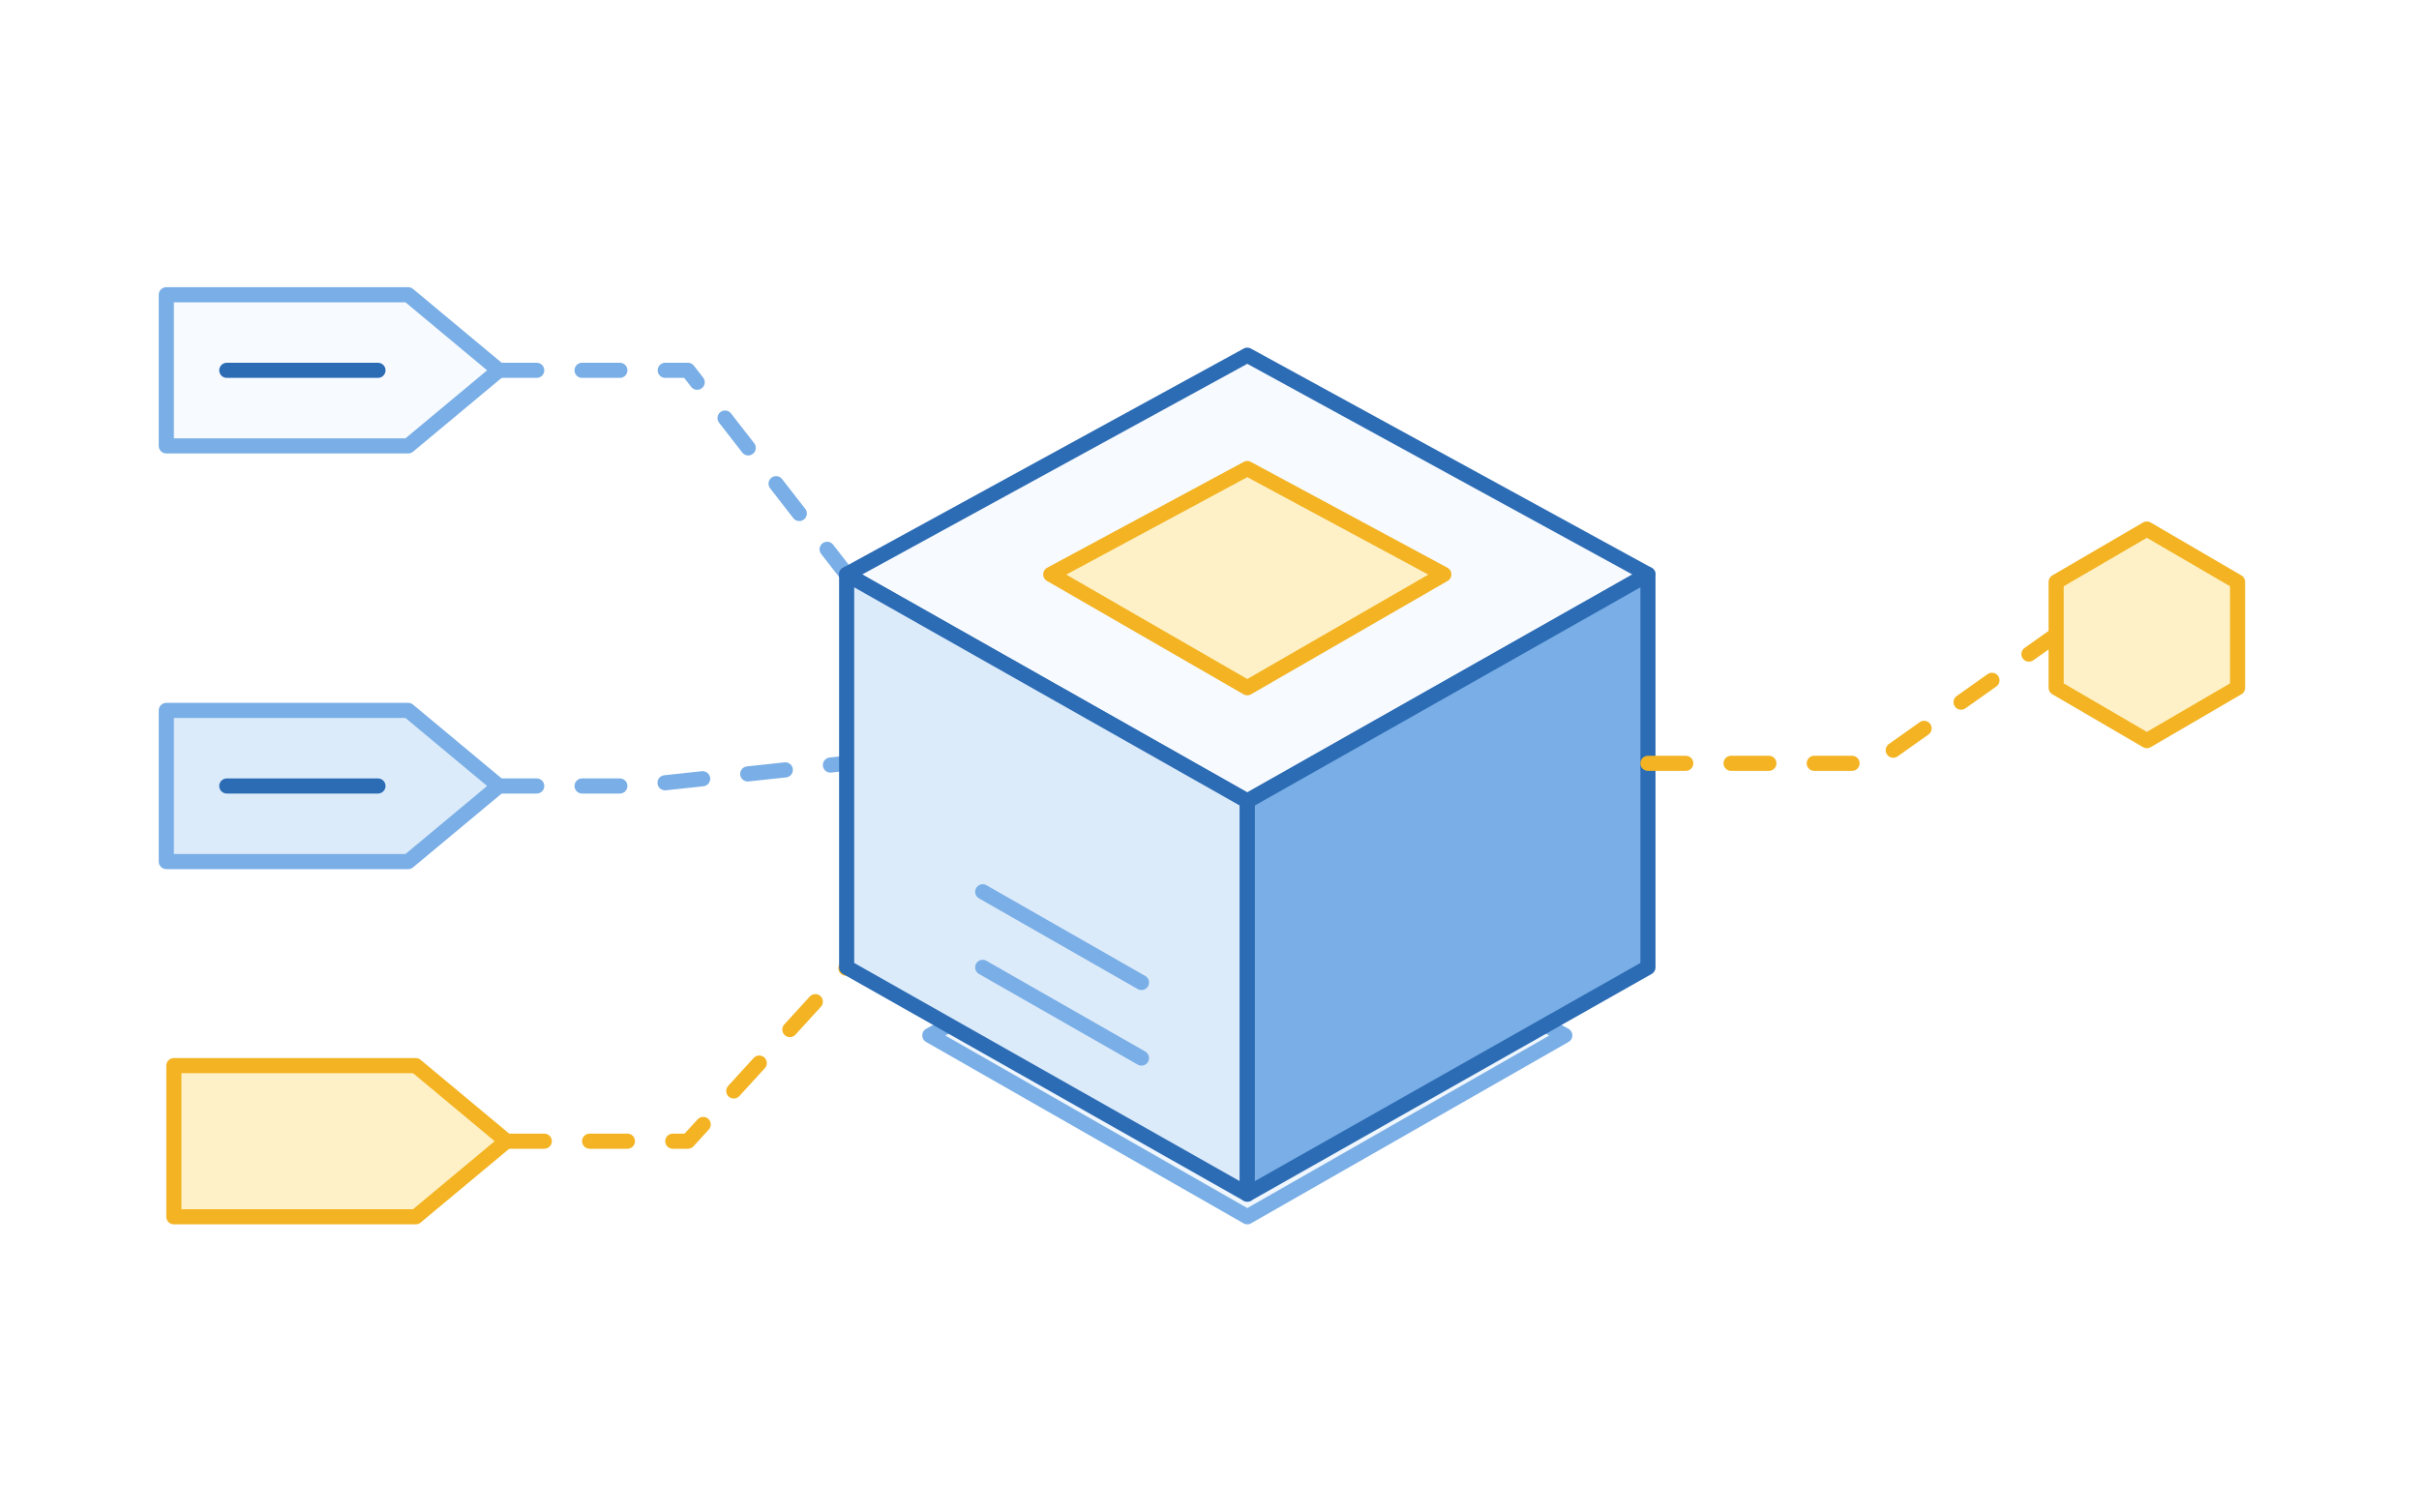
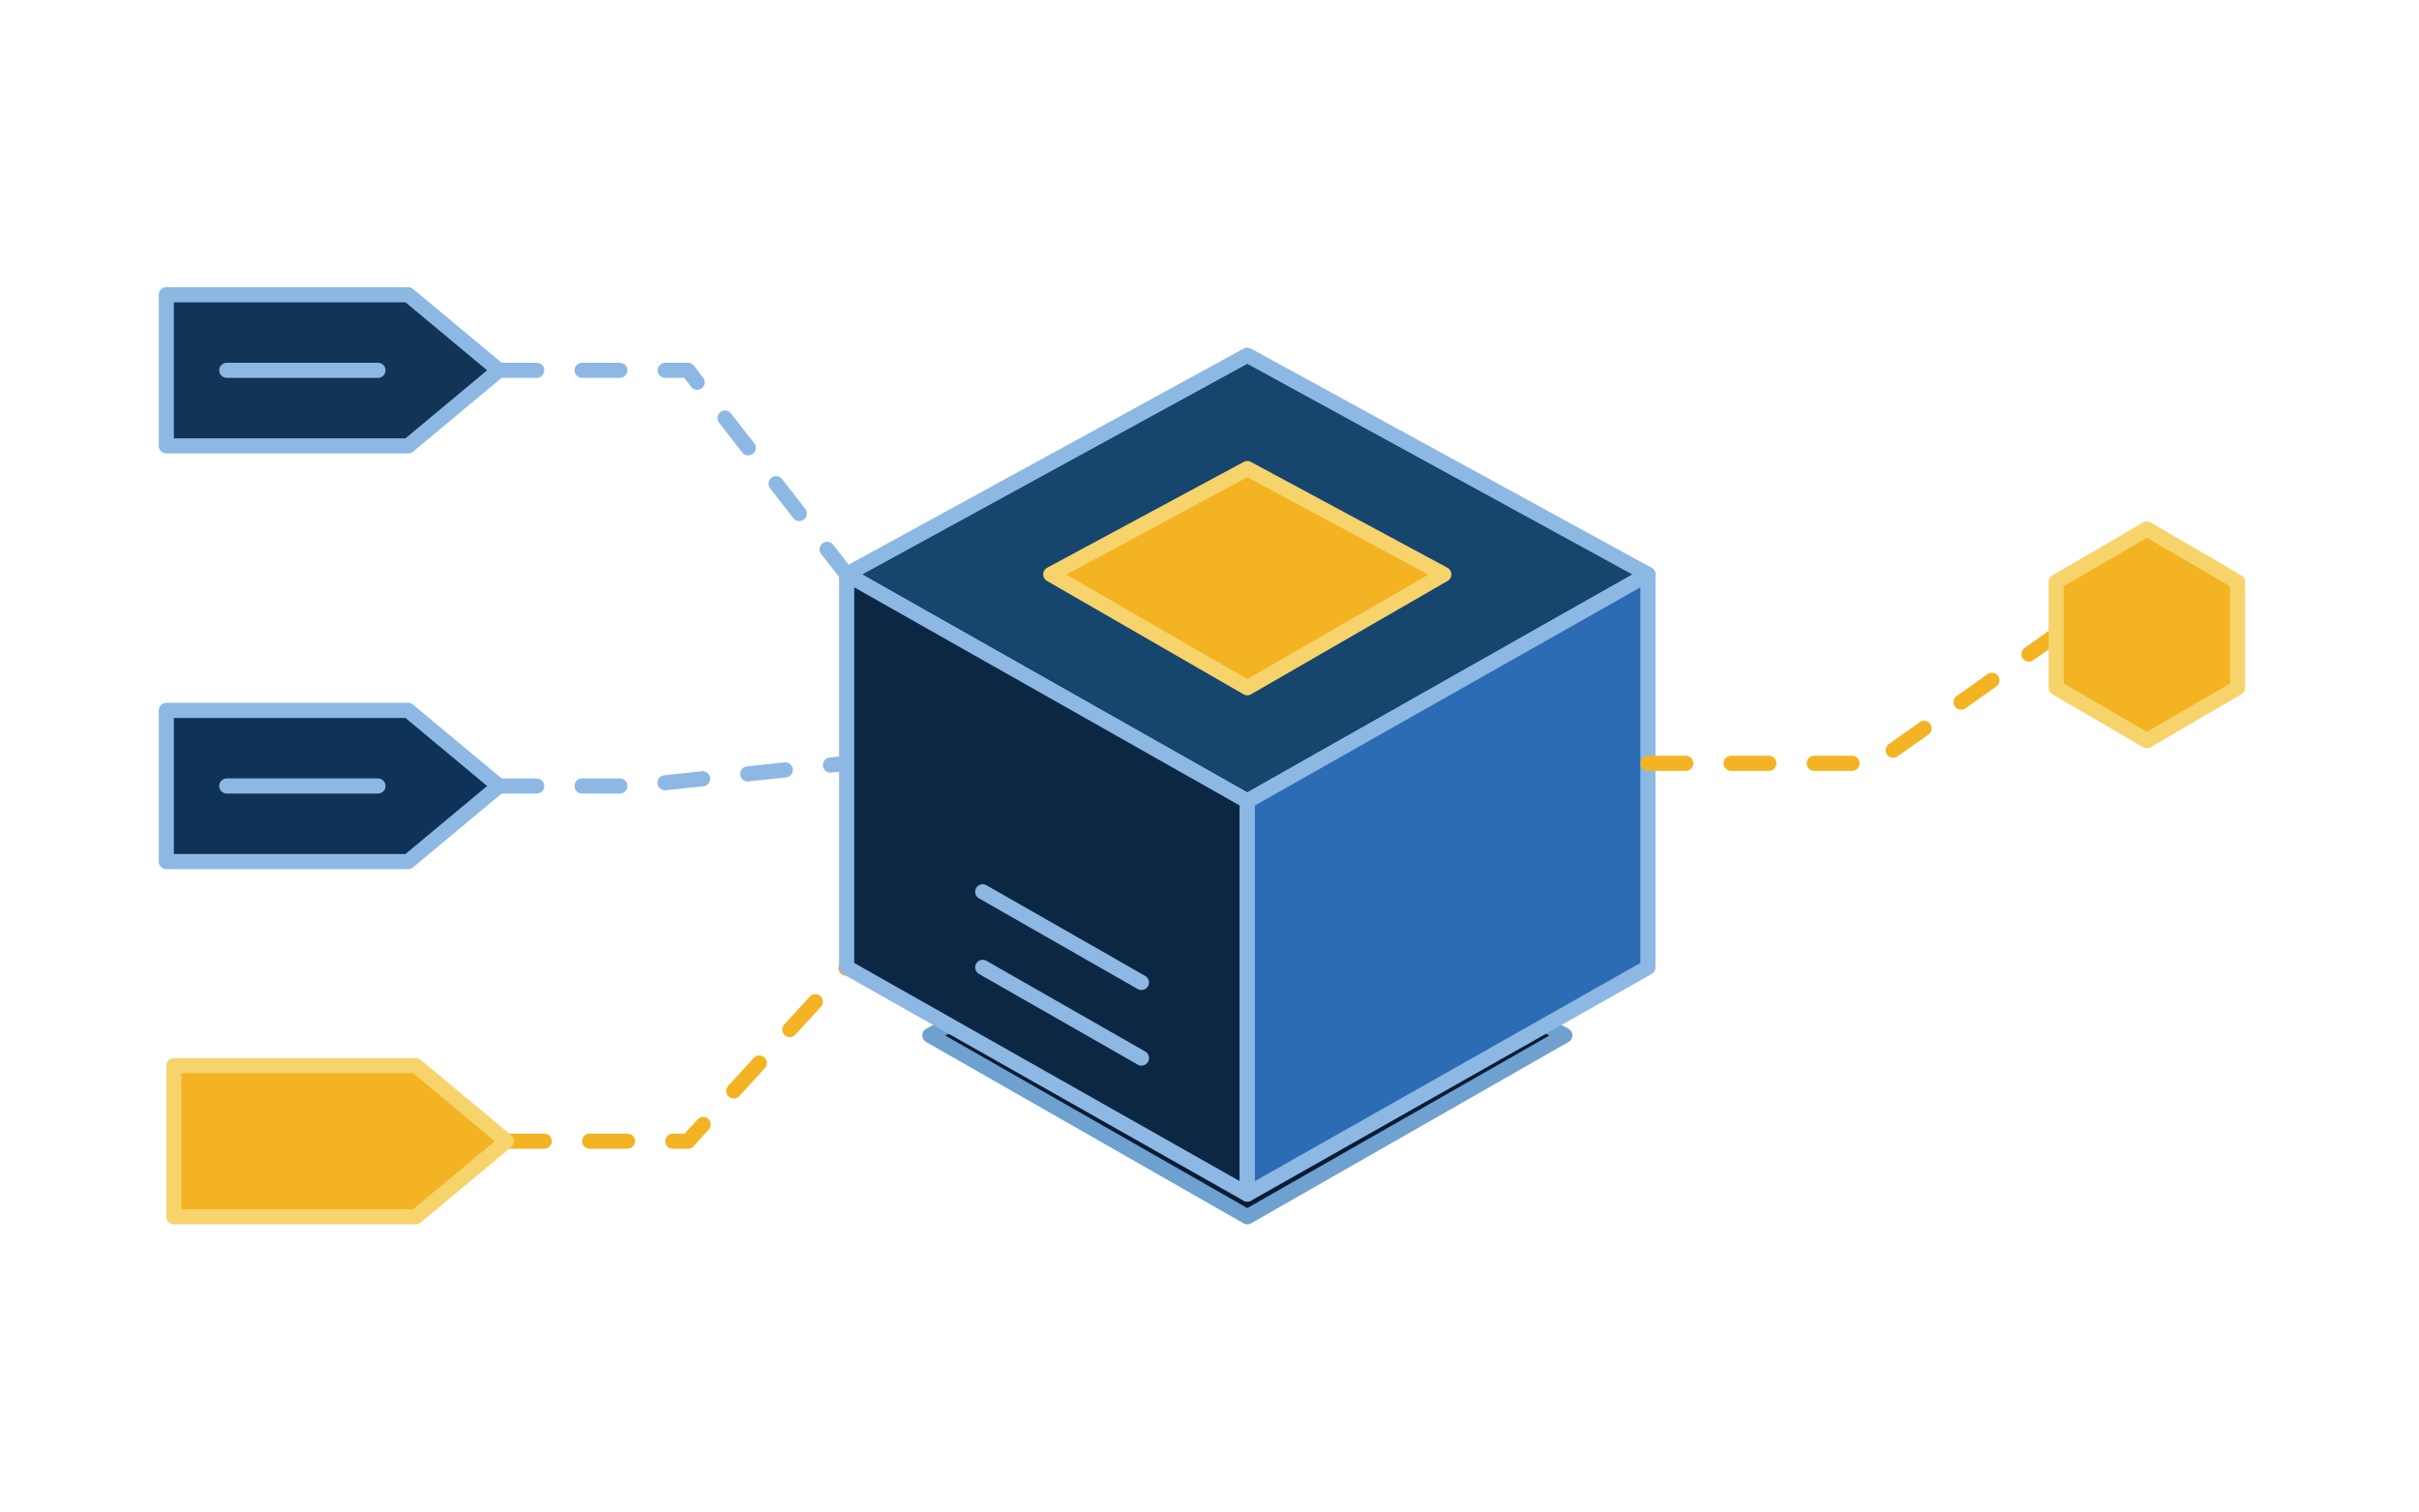
<svg xmlns="http://www.w3.org/2000/svg" width="320" height="200" viewBox="0 0 320 200" fill="none" stroke-linecap="round" stroke-linejoin="round">
-   <path id="input-one-link" d="M66 49H91L112 76" stroke="#79AEE6" stroke-width="2" stroke-dasharray="5 6" />
-   <path id="input-two-link" d="M66 104H84L112 101" stroke="#79AEE6" stroke-width="2" stroke-dasharray="5 6" />
+   <path id="input-one-link" d="M66 49H91L112 76" stroke="#8DB8E3" stroke-width="2" stroke-dasharray="5 6" />
+   <path id="input-two-link" d="M66 104H84L112 101" stroke="#8DB8E3" stroke-width="2" stroke-dasharray="5 6" />
  <path id="input-three-link" d="M67 151H91L112 128" stroke="#F3B322" stroke-width="2" stroke-dasharray="5 6" />
-   <path id="packet-platform" d="M123 137L165 161L207 137L196 131L165 148L134 131Z" fill="#EFF6FD" stroke="#79AEE6" stroke-width="2" />
-   <path id="packet-top" d="M112 76L165 47L218 76L165 106Z" fill="#F7FAFE" stroke="#2C6CB5" stroke-width="2" />
-   <path id="packet-left" d="M112 76L165 106V158L112 128Z" fill="#DCEBFA" stroke="#2C6CB5" stroke-width="2" />
-   <path id="packet-right" d="M165 106L218 76V128L165 158Z" fill="#79AEE6" stroke="#2C6CB5" stroke-width="2" />
-   <path id="packet-core" d="M139 76L165 62L191 76L165 91Z" fill="#FFF1C7" stroke="#F3B322" stroke-width="2" />
-   <path id="packet-slot" d="M130 118L151 130M130 128L151 140" stroke="#79AEE6" stroke-width="2" />
-   <path id="input-one" d="M22 39L54 39L66 49L54 59L22 59Z" fill="#F7FAFE" stroke="#79AEE6" stroke-width="2" />
-   <path id="input-one-mark" d="M30 49H50" stroke="#2C6CB5" stroke-width="2" />
-   <path id="input-two" d="M22 94H54L66 104L54 114H22Z" fill="#DCEBFA" stroke="#79AEE6" stroke-width="2" />
-   <path id="input-two-mark" d="M30 104H50" stroke="#2C6CB5" stroke-width="2" />
-   <path id="input-three" d="M23 141L55 141L67 151L55 161L23 161Z" fill="#FFF1C7" stroke="#F3B322" stroke-width="2" />
+   <path id="packet-platform" d="M123 137L165 161L207 137L196 131L165 148L134 131Z" fill="#071C34" stroke="#6EA0D0" stroke-width="2" />
+   <path id="packet-top" d="M112 76L165 47L218 76L165 106Z" fill="#16456E" stroke="#8DB8E3" stroke-width="2" />
+   <path id="packet-left" d="M112 76L165 106V158L112 128Z" fill="#0C2744" stroke="#8DB8E3" stroke-width="2" />
+   <path id="packet-right" d="M165 106L218 76V128L165 158Z" fill="#2C6CB5" stroke="#8DB8E3" stroke-width="2" />
+   <path id="packet-core" d="M139 76L165 62L191 76L165 91Z" fill="#F3B322" stroke="#F7D36B" stroke-width="2" />
+   <path id="packet-slot" d="M130 118L151 130M130 128L151 140" stroke="#8DB8E3" stroke-width="2" />
+   <path id="input-one" d="M22 39L54 39L66 49L54 59L22 59Z" fill="#123456" stroke="#8DB8E3" stroke-width="2" />
+   <path id="input-one-mark" d="M30 49H50" stroke="#8DB8E3" stroke-width="2" />
+   <path id="input-two" d="M22 94H54L66 104L54 114H22Z" fill="#0E3258" stroke="#8DB8E3" stroke-width="2" />
+   <path id="input-two-mark" d="M30 104H50" stroke="#8DB8E3" stroke-width="2" />
+   <path id="input-three" d="M23 141L55 141L67 151L55 161L23 161Z" fill="#F3B322" stroke="#F7D36B" stroke-width="2" />
  <path id="output-link" d="M218 101H248L272 84" stroke="#F3B322" stroke-width="2" stroke-dasharray="5 6" />
-   <path id="output-node" d="M272 77L284 70L296 77V91L284 98L272 91Z" fill="#FFF1C7" stroke="#F3B322" stroke-width="2" />
+   <path id="output-node" d="M272 77L284 70L296 77V91L284 98L272 91Z" fill="#F3B322" stroke="#F7D36B" stroke-width="2" />
</svg>
